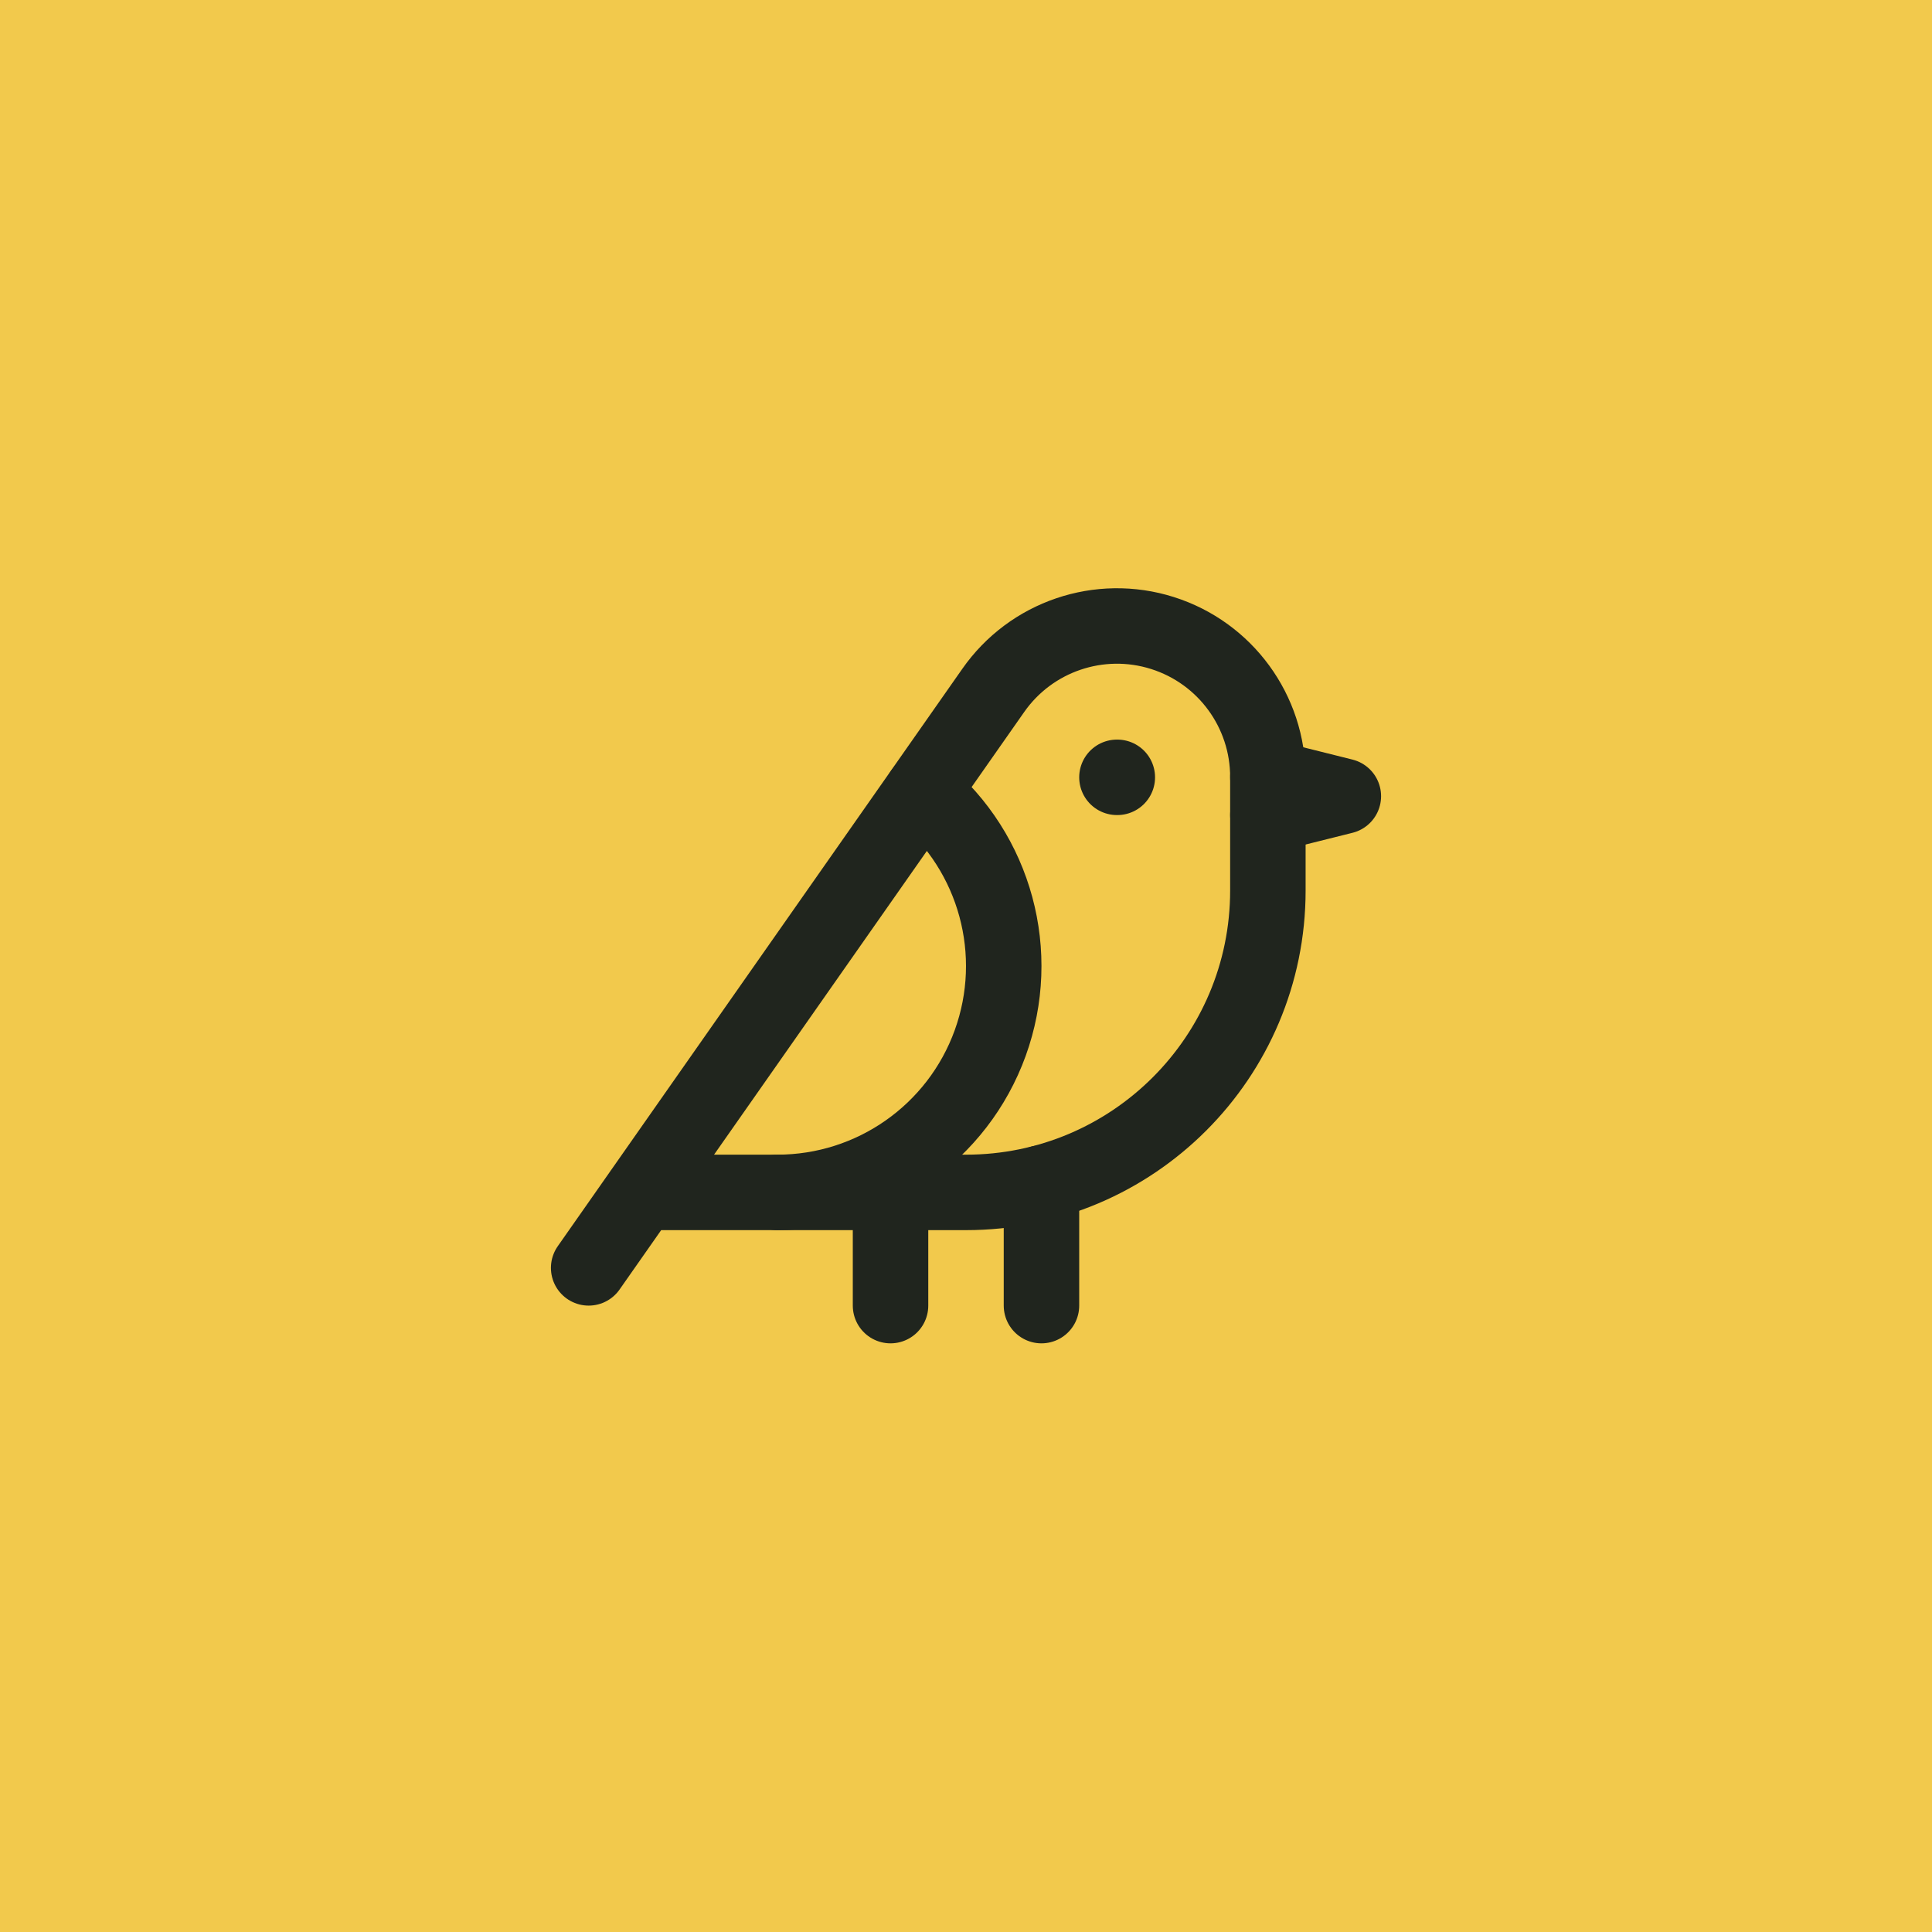
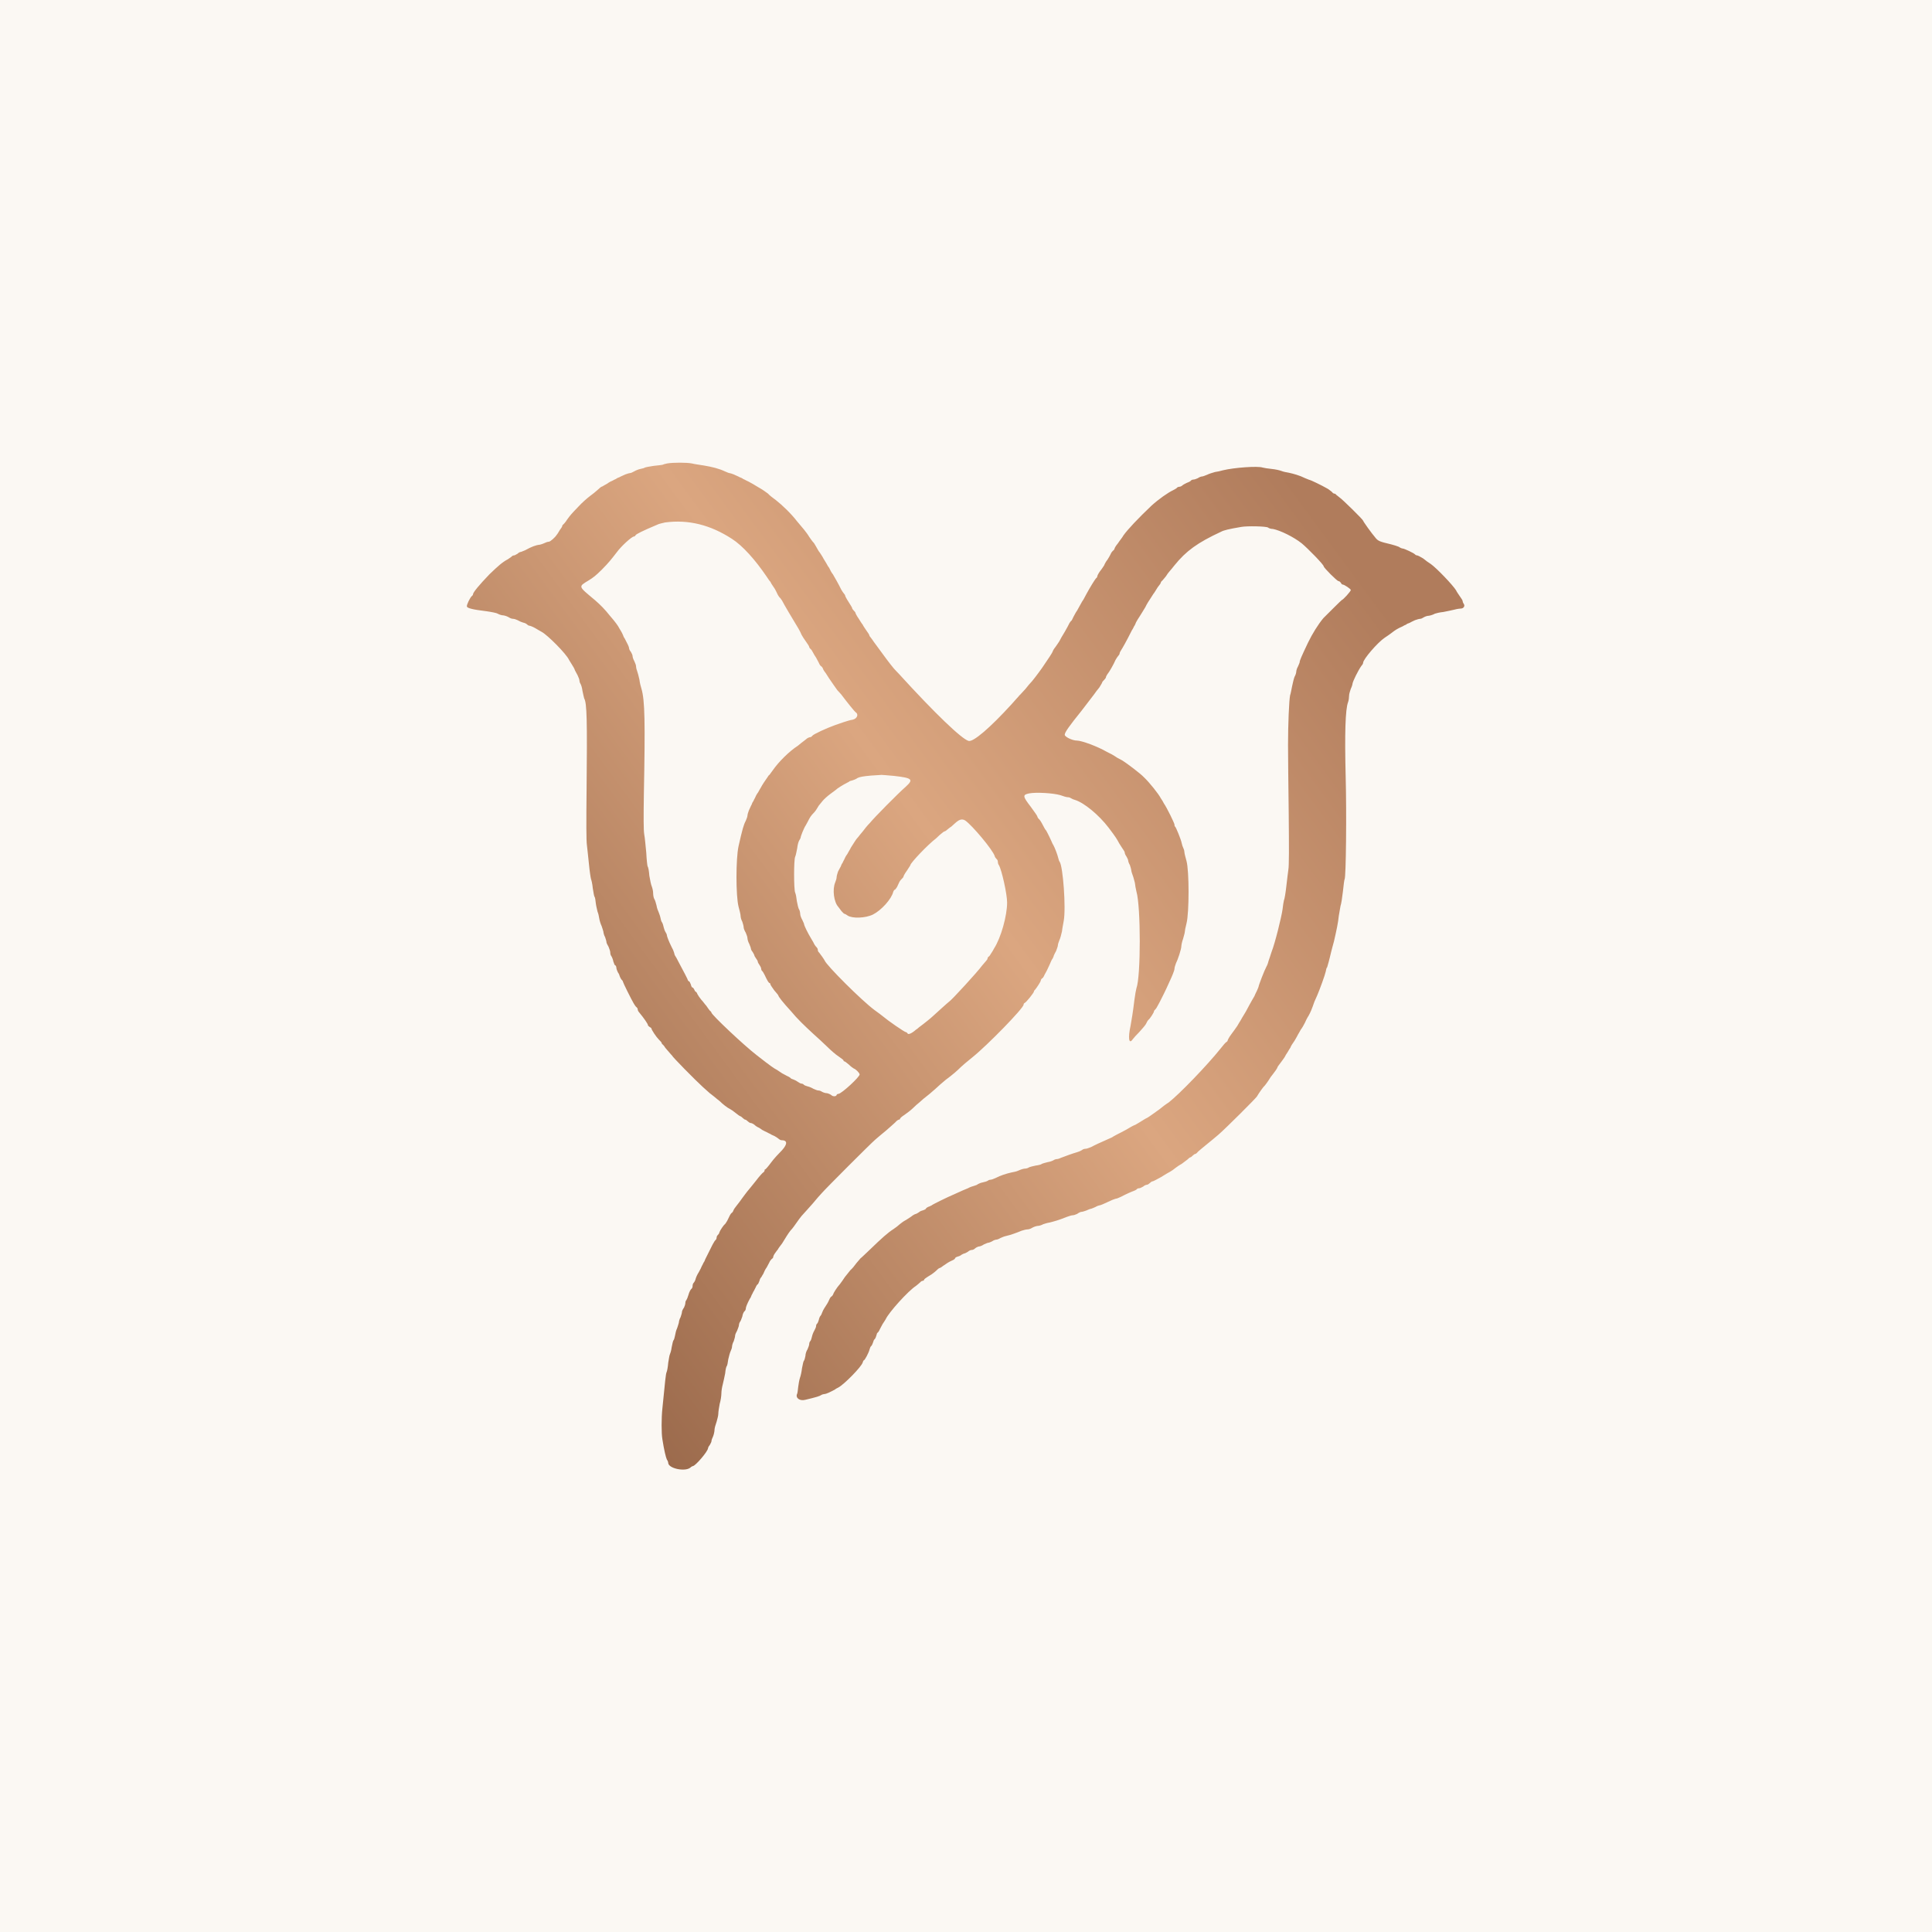
<svg xmlns="http://www.w3.org/2000/svg" viewBox="0 0 512 512">
-   <rect width="512" height="512" fill="#f2c94c" />
-   <g transform="translate(136 136) scale(10)" fill="none" stroke="#20251e" stroke-width="2" stroke-linecap="round" stroke-linejoin="round">
-     <path d="M16 7h.01" />
-     <path d="M3.4 18H12a8 8 0 0 0 8-8V7a4 4 0 0 0-7.28-2.3L2 20" />
-     <path d="m20 7 2 .5-2 .5" />
-     <path d="M10 18v3" />
-     <path d="M14 17.75V21" />
-     <path d="M7 18a6 6 0 0 0 3.84-10.61" />
-   </g>
+   <defs>
+     <linearGradient id="g" x1="0" y1="1" x2="1" y2=".25">
+       <stop offset="0" stop-color="#8a5a3e" />
+       <stop offset=".6" stop-color="#dba680" />
+       <stop offset="1" stop-color="#b07c5c" />
+     </linearGradient>
+   </defs>
+   <rect width="512" height="512" fill="#fbf8f3" />
+   <path transform="translate(121.909 121) scale(0.909)" fill="url(#g)" fill-rule="evenodd" d="M60.4 2c-.6 .1-1.2 .3-1.4 .4c-.1 0-1.2 .2-2.5 .3c-1.3 .2-2.4 .4-2.6 .5c-.1 .1-.7 .3-1.3 .4c-.5 .1-1.3 .4-1.8 .7c-.4 .2-.9 .5-1.2 .5c-.2 0-.9 .2-1.4 .4c-.6 .3-1.4 .6-1.7 .8c-.3 .1-.8 .3-1 .5c-.2 .1-.7 .3-1 .5c-.3 .1-1.1 .5-1.6 .9c-.6 .3-1.2 .7-1.4 .8c-.4 .1-.6 .3-1.6 1.2c-.3 .3-1.2 1-2 1.6c-.8 .6-2.3 1.9-3.3 3c-2.3 2.4-2.3 2.4-3.4 3.9c-.4 .7-1 1.3-1.1 1.4c-.2 .1-.3 .3-.3 .5c0 .1-.3 .6-.7 1.1c-.3 .5-.7 1.2-.9 1.4c-.5 .8-1.8 1.9-2.2 2c-.2 0-.7 .1-1.1 .3c-.4 .2-1.2 .5-1.7 .6c-1.1 .1-2.4 .6-4.2 1.6c-.6 .2-1.1 .5-1.3 .5c-.2 0-.6 .2-.9 .5c-.4 .2-.8 .5-1 .5c-.2 0-.6 .1-.8 .4c-.3 .2-.7 .5-1 .7c-1.7 .9-2.9 2-5.4 4.4c-2.9 3-4.8 5.3-4.8 5.8c0 .2-.2 .5-.4 .6c-.5 .5-1.5 2.5-1.4 3c.1 .5 1.7 .9 5.8 1.4c1.4 .2 2.9 .5 3.2 .7c.3 .2 1.1 .5 1.7 .5c.6 .1 1.3 .4 1.6 .6c.3 .2 .8 .4 1.2 .4c.3 0 .9 .2 1.3 .4c.5 .3 1.2 .6 1.6 .7c.5 .1 .9 .3 1.1 .5c.2 .2 .5 .4 .7 .4c.2 0 1 .3 1.7 .7c.7 .4 1.5 .9 1.9 1.1c1.7 .9 7.2 6.4 8 8.2c.1 .2 .5 .8 .8 1.3c.4 .6 .8 1.3 .9 1.7c.2 .3 .5 1 .8 1.5c.2 .5 .5 1.1 .5 1.4c0 .2 .1 .7 .3 1c.2 .3 .5 1.2 .6 2.1c.2 .9 .4 1.9 .5 2.2c.8 1.3 .9 6.5 .7 26.5c-.1 9.8-.1 15 .1 16.3c.1 1 .4 3.5 .6 5.6c.2 2.1 .5 4 .6 4.3c.1 .2 .4 1.4 .5 2.6c.2 1.3 .4 2.4 .5 2.5c.2 .2 .3 1.1 .4 2c.1 .8 .4 1.9 .5 2.4c.2 .4 .4 1.3 .5 2c.1 .6 .4 1.6 .7 2.2c.2 .5 .4 1.3 .5 1.6c0 .3 .2 1.1 .5 1.6c.2 .6 .4 1.2 .4 1.5c0 .2 .3 .8 .6 1.3c.2 .5 .5 1.3 .5 1.6c0 .4 .1 .9 .3 1.1c.2 .3 .5 1 .6 1.6c.2 .6 .4 1.1 .5 1.1c.2 0 .4 .4 .4 .9c.1 .5 .4 1.1 .5 1.3c.2 .2 .4 .7 .5 1.1c.1 .3 .4 .8 .5 .9c.2 .2 .4 .4 .4 .6c0 .1 .6 1.4 1.3 2.8c1.8 3.6 2.1 4 2.5 4.5c.3 .2 .5 .5 .5 .7c0 .2 .1 .6 .4 .9c1.4 1.7 2.6 3.4 2.6 3.8c0 .1 .2 .3 .5 .5c.2 .1 .5 .3 .5 .4c0 .4 1.4 2.5 2.2 3.3c.4 .4 .8 .8 .8 1c0 .1 .1 .3 .3 .4c.1 .1 .5 .5 .7 .9c.2 .3 .8 .9 1.2 1.4c.4 .5 .8 .9 .8 .9c0 .3 6.8 7.2 9 9.2c2.1 1.9 2.1 1.9 3.3 2.8c.6 .5 1.3 1.1 1.6 1.3c.9 .9 2.3 2 3 2.3c.4 .2 1.1 .7 1.7 1.2c.6 .5 1.2 .9 1.3 .9c.1 0 .4 .2 .7 .5c.2 .2 .6 .5 .7 .5c.2 0 .5 .2 .8 .5c.2 .2 .6 .5 .9 .5c.2 0 .6 .2 .9 .4c.2 .2 .7 .6 1.1 .8c.3 .1 .9 .5 1.3 .8c.4 .2 1.1 .6 1.4 .7c.3 .2 .8 .4 1 .5c.2 .2 .8 .4 1.2 .6c.5 .3 1 .6 1.2 .8c.2 .2 .6 .4 .8 .4c1.8 0 1.8 1.1 .2 2.9c-.9 .9-2.4 2.5-3.2 3.6c-.8 1.1-1.6 2-1.7 2c-.2 0-.2 .1-.2 .3c0 .2-.2 .5-.4 .6c-.2 .1-1.2 1.2-2.1 2.4c-1 1.3-2.2 2.7-2.6 3.2c-.5 .6-1.1 1.5-1.5 2c-.4 .6-1.1 1.5-1.5 2c-.5 .6-.9 1.2-1 1.5c-.1 .3-.3 .6-.5 .7c-.3 .2-.7 1-1.3 2.3c-.3 .4-.5 .9-.7 1c-.3 .2-1.4 1.8-1.6 2.4c0 .3-.3 .6-.5 .8c-.2 .2-.3 .5-.3 .8c0 .2-.2 .6-.4 .7c-.2 .2-.5 .8-.8 1.3c-.9 1.8-1.8 3.6-2.1 4.2c-.1 .3-.3 .8-.5 1c-.1 .2-.3 .7-.5 1c-.1 .3-.5 1.1-.9 1.8c-.4 .6-.8 1.5-.9 1.9c-.1 .5-.4 1-.6 1.2c-.2 .2-.3 .6-.3 1c0 .3-.2 .7-.4 .8c-.2 .2-.6 .9-.8 1.7c-.2 .7-.5 1.4-.6 1.5c-.1 .1-.3 .4-.3 .8c0 .4-.2 1-.4 1.4c-.3 .4-.6 1-.6 1.3c0 .3-.2 .9-.4 1.5c-.3 .5-.5 1.3-.5 1.6c-.1 .3-.3 1.1-.5 1.6c-.3 .6-.5 1.5-.6 2.1c-.1 .6-.3 1.3-.5 1.5c-.1 .1-.3 1-.5 2c-.1 .9-.4 1.8-.5 2c-.1 .1-.3 1.2-.5 2.5c-.1 1.2-.3 2.4-.5 2.8c-.2 .5-.4 2.3-1.2 10.5c-.3 2.8-.3 7.3 0 9c.5 3.2 1 5.2 1.3 5.9c.3 .4 .4 .8 .4 1c.1 1.6 4.8 2.6 6.4 1.4c.3-.3 .7-.5 .8-.5c.7 0 4.4-4.3 4.4-5.2c0-.1 .2-.6 .5-.9c.2-.4 .5-.9 .5-1.1c0-.3 .2-.9 .5-1.5c.2-.5 .4-1.4 .4-1.9c0-.4 .3-1.5 .6-2.3c.2-.7 .5-1.8 .5-2.3c0-.6 .2-1.8 .4-2.9c.3-1 .5-2.4 .5-3.1c0-.7 .2-1.9 .4-2.6c.2-.8 .5-2.2 .7-3.2c.1-1.1 .3-2 .5-2.2c.1-.1 .3-1 .4-1.9c.2-.9 .5-2 .7-2.4c.2-.4 .4-1 .4-1.3c0-.3 .2-1.1 .5-1.6c.2-.6 .4-1.3 .4-1.6c0-.3 .3-1 .6-1.5c.2-.6 .5-1.2 .5-1.5c0-.2 .1-.7 .3-1c.2-.2 .5-1 .7-1.6c.1-.7 .4-1.3 .6-1.5c.2-.1 .4-.5 .4-.7c0-.5 .4-1.5 1.2-3c.2-.2 .4-.7 .5-1c.2-.3 .4-.8 .5-1c.2-.2 .4-.8 .7-1.3c.2-.5 .5-.9 .6-.9c.1 0 .3-.5 .5-1c.1-.5 .4-1 .5-1c.1-.1 .3-.6 .6-1c.2-.5 .6-1.4 1-1.9c.3-.6 .7-1.3 .8-1.5c.1-.3 .4-.7 .6-.9c.3-.2 .5-.4 .5-.6c0-.2 .2-.7 .5-1.1c.3-.4 .7-1 .9-1.2c.1-.3 .7-1 1.2-1.7c.4-.7 1.1-1.7 1.3-2.1c.3-.5 .8-1.2 1.1-1.6c.3-.3 .8-.9 1-1.2c1.2-1.7 2.1-3 2.9-3.8c.4-.4 1.6-1.8 2.6-2.9c1-1.2 2.2-2.6 2.6-3c1.3-1.5 14.4-14.6 15.7-15.7c.7-.6 2.1-1.8 3.1-2.6c1-.9 2.2-1.9 2.7-2.4c.4-.5 .9-.8 1.1-.8c.1 0 .3-.1 .3-.3c0-.1 .5-.6 1.3-1.1c.7-.5 1.8-1.3 2.4-1.9c.6-.6 1.5-1.4 1.9-1.7c.4-.4 1.7-1.5 3-2.5c1.2-1 2.3-2 2.5-2.2c.1-.1 1.1-1 2.2-1.9c1.9-1.4 3.3-2.6 4.5-3.8c.3-.3 1.7-1.5 3.2-2.7c4.5-3.6 15-14.4 15-15.4c0-.2 .1-.4 .3-.5c.5-.2 2.7-3 2.7-3.3c0-.1 .1-.4 .3-.5c.5-.6 1.7-2.4 1.7-2.7c0-.1 .1-.4 .3-.6c.3-.1 .6-.6 .8-1.1c.2-.4 .5-.9 .6-1.1c.1-.2 .5-1 .9-1.9c.3-.8 .7-1.6 .9-1.8c.1-.3 .3-.6 .3-.8c.1-.2 .4-.9 .7-1.4c.2-.6 .5-1.3 .5-1.6c0-.3 .2-.9 .4-1.4c.3-.6 .6-1.8 .8-2.7c.1-1 .4-2.3 .5-3c.7-3.7-.2-16-1.2-17.3c-.1-.1-.3-.6-.4-1.1c-.2-.9-1-3-1.4-3.7c-.2-.3-.4-.7-.5-1c-.8-1.8-1.6-3.3-1.7-3.4c-.2-.1-.5-.8-.9-1.5c-.4-.8-.9-1.6-1.2-1.8c-.2-.2-.4-.6-.4-.7c0-.2-.9-1.4-1.9-2.8c-2.4-3.1-2.4-3.5-.5-3.9c2.1-.4 7-.1 9.1 .5c.8 .3 1.8 .6 2.1 .6c.3 0 .8 .1 1 .3c.3 .2 .8 .4 1.2 .5c2.6 .8 6.9 4.3 9.8 8.1c2.2 2.9 2.4 3.3 3.1 4.6c.4 .6 .8 1.3 1.1 1.7c.2 .3 .5 .7 .5 1c0 .2 .2 .7 .5 1.1c.2 .4 .5 .9 .5 1.2c0 .2 .2 .8 .5 1.3c.2 .6 .4 1.3 .4 1.5c0 .3 .3 1.2 .6 2c.2 .8 .5 1.7 .5 2c0 .3 .2 1.3 .4 2.2c1.3 4.4 1.3 24.8 0 28.2c-.1 .3-.4 1.9-.6 3.5c-.4 3.4-.8 5.7-1.1 7.4c-.8 3.6-.5 5.6 .6 4c.2-.3 1.1-1.3 2-2.2c.8-.9 1.8-2 2-2.5c.2-.5 .5-.9 .6-1c.3-.1 1.6-2.1 1.6-2.4c0-.1 .1-.4 .4-.6c.2-.2 .5-.7 .7-1.1c.2-.4 .5-.9 .6-1.1c.6-1.2 1.7-3.3 2.7-5.6c.9-1.9 1.6-3.6 1.6-4.1c0-.3 .2-1 .4-1.5c.6-1.2 1.6-4.2 1.6-5.1c0-.3 .2-1.3 .5-2.1c.2-.8 .5-1.7 .5-2c0-.3 .2-1.4 .5-2.5c.8-3.1 .8-15.3 0-18.2c-.3-1.1-.6-2.2-.6-2.5c0-.3-.1-.8-.3-1.2c-.2-.4-.4-1-.5-1.5c-.2-1.1-1.7-4.7-1.9-4.8c-.2-.1-.2-.4-.2-.6c0-.4-2.2-4.9-3.1-6.2c-.2-.4-.6-1.1-.9-1.5c-.6-1.2-3.3-4.6-4.9-6.1c-.9-1-5-4.1-6.3-4.9c-.4-.2-1.1-.6-1.5-.8c-.4-.3-1.1-.7-1.6-1c-.5-.2-1.1-.6-1.4-.7c-2.7-1.6-7.4-3.3-8.7-3.3c-1.4 0-3.6-1.1-3.6-1.7c0-.7 1.2-2.4 4.9-7c1.6-2.1 3.2-4.2 3.6-4.7c.4-.6 1.1-1.5 1.6-2.1c.4-.7 .8-1.3 .8-1.4c0-.2 .3-.5 .6-.8c.2-.2 .5-.6 .5-.7c0-.2 .2-.6 .4-.9c.6-.7 1.9-3 2.4-4.2c.3-.5 .6-1 .8-1.2c.2-.2 .4-.5 .4-.7c0-.2 .2-.6 .4-.9c.4-.6 1.5-2.5 3.2-5.9c.3-.4 .5-.9 .6-1.1c.2-.2 .4-.7 .6-1.2c.2-.4 .7-1.2 1.1-1.8c.4-.6 1.1-1.8 1.6-2.6c.4-.9 1.2-2.1 1.6-2.7c.4-.6 .8-1.3 1-1.5c.1-.2 .6-.9 1-1.6c.5-.6 .9-1.2 .9-1.3c0-.1 .1-.4 .4-.6c.2-.2 .7-.8 1.1-1.3c.3-.5 .8-1.2 1.1-1.5c.3-.3 .9-1.1 1.4-1.7c3.4-4.2 6.7-6.6 13.6-9.8c.7-.4 2.3-.8 5.9-1.4c1.6-.3 7.3-.2 7.8 .2c.2 .2 .8 .4 1.4 .4c2.1 .4 6 2.3 8.4 4.2c1.8 1.5 6.4 6.2 6.4 6.7c0 .4 3.9 4.3 4.3 4.3c.2 0 .5 .2 .7 .5c.1 .2 .3 .5 .5 .5c.5 0 2.4 1.3 2.4 1.6c0 .4-2.3 2.9-2.6 2.9c-.1 0-4 3.9-5.4 5.3c-1.5 1.8-3.2 4.5-4.5 7.2c-2 4.2-2.4 5.2-2.4 5.6c0 .2-.3 .8-.5 1.3c-.3 .5-.5 1.2-.5 1.5c0 .3-.2 1-.5 1.5c-.2 .5-.5 1.7-.7 2.7c-.2 .9-.4 2.2-.6 2.7c-.3 1.5-.6 8.5-.6 14.5c0 2.9 .1 11.9 .2 20c.1 10.2 .1 15.2-.1 16.3c-.1 .8-.4 3-.6 4.9c-.2 1.8-.5 3.7-.7 4.1c-.1 .4-.3 1.6-.4 2.6c-.3 2.2-2.2 9.9-3.2 12.4c-.3 .9-.7 2.2-.9 2.7c-.1 .5-.4 1.3-.6 1.6c-.6 1.1-2.3 5.5-2.3 5.9c0 .1-.3 .7-.5 1.2c-.3 .6-.6 1.2-.7 1.5c-.1 .2-.4 .7-.7 1.2c-.3 .5-1.1 2-1.8 3.3c-.8 1.3-1.5 2.5-1.6 2.7c-.1 .2-.6 .9-.9 1.5c-.4 .6-1.2 1.7-1.8 2.5c-.6 .8-1 1.6-1 1.7c0 .2-.2 .4-.4 .5c-.2 .1-.9 .9-1.6 1.8c-3.9 4.9-12.1 13.4-15.2 15.8c-.8 .5-2 1.4-2.7 2c-1.8 1.3-3.2 2.3-3.6 2.5c-.3 .1-.9 .5-1.4 .8c-.6 .4-1.5 .9-2 1.2c-.6 .2-1.8 .9-2.8 1.5c-.9 .5-2.1 1.1-2.5 1.3c-.4 .2-.9 .5-1.1 .6c-.2 .2-.9 .5-1.6 .8c-2.3 1-4 1.8-4.9 2.3c-.6 .2-1.2 .5-1.6 .5c-.3 0-.8 .1-1.1 .4c-.3 .2-1 .5-1.4 .6c-1.1 .3-3.6 1.2-4.6 1.6c-.4 .2-1 .4-1.2 .4c-.3 0-.7 .1-1 .3c-.3 .2-1.1 .5-1.8 .6c-.8 .2-1.5 .4-1.7 .5c-.1 .2-1 .4-1.8 .5c-.9 .2-1.7 .4-1.9 .5c-.2 .2-.8 .4-1.4 .4c-.6 .1-1.4 .4-1.8 .6c-.4 .2-1.3 .4-1.9 .5c-1.4 .3-3.3 .9-4.6 1.6c-.5 .2-1.1 .5-1.4 .5c-.2 0-.7 .1-.9 .3c-.3 .2-1 .4-1.5 .5c-.6 .1-1.2 .4-1.4 .5c-.2 .2-.7 .4-1.1 .5c-.4 .1-1.3 .4-1.8 .7c-1 .4-1.7 .7-4.1 1.8c-1.7 .7-6.4 3-6.5 3.2c-.1 0-.5 .3-.9 .4c-.5 .2-.8 .5-.8 .6c0 .1-.4 .3-.7 .4c-.4 .1-1 .3-1.3 .6c-.3 .2-.8 .5-.9 .5c-.2 0-.8 .3-1.4 .8c-.6 .4-1.5 1-1.9 1.2c-.4 .2-1 .7-1.4 1c-.3 .3-1.2 1-1.8 1.4c-1.6 1-3.5 2.7-6.8 5.9c-1.5 1.4-2.7 2.6-2.8 2.6c-.1 .1-.6 .7-1.2 1.4c-.5 .7-1.3 1.7-1.8 2.1c-.4 .5-1.1 1.4-1.6 2c-.4 .6-1 1.5-1.4 2c-1 1.1-2 2.8-2 3c0 .1-.2 .4-.4 .6c-.3 .1-.6 .6-.8 1.1c-.3 .7-.6 1.2-1.4 2.4c-.2 .3-.5 .9-.6 1.2c-.1 .3-.3 .8-.5 1c-.2 .2-.4 .7-.5 1.2c-.1 .4-.3 .9-.5 1.1c-.2 .1-.3 .5-.3 .8c0 .2-.3 .8-.5 1.2c-.3 .5-.6 1.3-.7 1.8c-.1 .5-.3 1.1-.5 1.3c-.2 .2-.3 .6-.3 .9c0 .3-.3 1-.5 1.5c-.3 .4-.6 1.3-.6 1.9c-.1 .6-.3 1.3-.5 1.5c-.1 .1-.3 1.1-.5 2.1c-.1 1-.4 2.3-.6 2.8c-.2 .6-.4 1.8-.5 2.6c-.1 .9-.2 1.8-.3 2c-.6 1.2 .7 2.2 2.3 1.8c3.4-.8 4.3-1.1 4.7-1.4c.3-.2 .8-.3 1-.3c.4 0 1.5-.5 3-1.3c.2-.2 .6-.4 1-.6c1.7-.9 6.8-6.1 7.1-7.3c.1-.3 .2-.6 .3-.6c.3 0 1.5-2.3 1.7-3.2c.1-.4 .3-.9 .5-1c.2-.2 .4-.7 .5-1c.1-.4 .3-.9 .5-1c.2-.2 .4-.7 .5-1.1c.1-.4 .2-.8 .4-.8c.1-.1 .4-.5 .6-1c.2-.4 .6-1.1 .8-1.5c.3-.4 .7-1.1 .9-1.4c.9-2 6.6-8.3 8.8-9.7c.5-.4 1.1-.9 1.3-1.1c.2-.3 .6-.4 .7-.4c.2 0 .4-.2 .4-.3c0-.2 .4-.5 2.2-1.6c.4-.3 1-.7 1.8-1.5c.2-.2 .6-.4 .7-.4c.1 0 .5-.3 .9-.6c1-.7 1.6-1.1 2.5-1.5c.5-.2 .9-.5 .9-.6c0-.2 .3-.4 .6-.5c.4-.1 1-.3 1.3-.6c.3-.2 .8-.4 .9-.4c.2 0 .6-.3 1-.5c.3-.3 .8-.5 1.1-.5c.3 0 .7-.2 .9-.4c.2-.2 .7-.5 1.1-.6c.4 0 1.1-.3 1.5-.6c.5-.2 1.1-.5 1.3-.5c.2 0 .7-.2 1.1-.4c.4-.3 1-.5 1.2-.5c.3 0 .8-.2 1.3-.5c.4-.2 1.2-.5 1.7-.6c1-.2 3-.9 4.4-1.5c.6-.2 1.4-.4 1.8-.4c.3 0 .9-.2 1.2-.4c.3-.2 1-.5 1.6-.6c.6 0 1.4-.3 1.7-.5c.3-.1 1.2-.4 1.9-.5c1.2-.3 2.7-.7 4.9-1.6c.6-.2 1.4-.5 1.7-.5c.4 0 1-.2 1.4-.4c.4-.3 1-.6 1.2-.6c.3 0 1-.2 1.5-.4c.6-.3 1.2-.5 1.3-.5c.2 0 .8-.3 1.3-.5c.5-.3 1.1-.5 1.2-.5c.3 0 1-.3 3.8-1.6c.5-.2 1.1-.4 1.3-.4c.1 0 .7-.3 1.2-.5c1.5-.8 3.1-1.5 3.7-1.7c.3-.1 .7-.3 .9-.5c.1-.2 .5-.3 .8-.3c.2 0 .7-.3 1.1-.5c.3-.3 .8-.5 1-.5c.3 0 .7-.3 .9-.5c.3-.3 .6-.5 .8-.5c.2 0 1.3-.6 2.4-1.2c1.1-.7 2.3-1.4 2.7-1.6c.4-.2 1.1-.7 1.7-1.2c.5-.4 1.3-.9 1.7-1.1c.4-.3 1.1-.8 1.6-1.2c.4-.4 .8-.7 .9-.7c.2 0 .5-.3 .7-.5c.3-.3 .6-.5 .8-.5c.1 0 .5-.3 .7-.6c.3-.3 1.4-1.2 2.5-2.1c1.1-.9 2.7-2.2 3.5-2.9c2.3-2 10.7-10.4 11.2-11.1c.7-1.2 2-3 2.3-3.2c.2-.2 .6-.8 1.1-1.5c.4-.7 .9-1.4 1.1-1.6c.5-.6 1.5-2 1.5-2.2c0-.1 .3-.6 .8-1.2c.5-.6 1-1.4 1.3-1.8c.2-.4 .6-1.1 .9-1.5c.2-.4 .6-1 .8-1.3c.1-.4 .7-1.3 1.2-2c.5-.8 .9-1.6 1-1.8c.1-.2 .5-.8 .8-1.4c.4-.5 .9-1.4 1.2-2c.2-.5 .7-1.5 1.1-2.1c.6-1.1 .9-1.8 1.7-4.1c.2-.5 .6-1.4 .8-1.8c.7-1.6 2.3-6 2.5-7c.1-.5 .2-1.1 .4-1.2c.1-.3 .6-2 1.2-4.6c.2-.7 .5-2 .8-3c.8-3.5 1.2-5.4 1.4-7.4c.2-1.1 .4-2.4 .5-2.9c.2-.5 .5-2.4 .7-4.2c.2-1.9 .4-3.5 .5-3.6c.4-.6 .6-19.1 .3-30.1c-.3-12.2-.1-19.4 .7-21.5c.2-.5 .3-1.4 .3-1.9c0-.5 .3-1.4 .5-2c.3-.6 .5-1.3 .5-1.5c.1-.7 1.6-3.8 2.6-5.2c.3-.3 .5-.7 .5-.9c0-1 4.2-5.9 6.3-7.3c.6-.4 1.5-1 2-1.4c1-.8 1.8-1.3 3.2-1.9c.3-.2 .7-.4 1-.5c.2-.2 .6-.4 1-.5c.3-.2 1-.5 1.6-.8c.6-.2 1.2-.4 1.5-.4c.3 0 .7-.2 1-.4c.3-.2 1-.5 1.6-.5c.6-.1 1.4-.4 1.7-.6c.3-.1 1.4-.4 2.5-.5c1-.2 2.5-.5 3.3-.7c.7-.2 1.6-.3 1.8-.3c.8 0 1.3-.8 .8-1.4c-.2-.3-.3-.6-.3-.8c0-.2-.4-.8-.9-1.5c-.4-.6-.9-1.3-1-1.6c-1-1.6-5.7-6.5-7.4-7.7c-.5-.3-1.5-1-2.2-1.6c-.8-.5-1.6-.9-1.8-.9c-.3 0-.5-.2-.6-.3c-.2-.3-3.1-1.7-3.6-1.7c-.2 0-.7-.2-1.1-.5c-.5-.2-1.4-.5-2.2-.7c-3.4-.8-3.8-1-4.5-1.8c-1.3-1.5-3.7-4.9-3.7-5.1c0-.3-6.1-6.3-6.9-6.8c-.4-.3-.9-.7-1-.8c-.1-.2-.3-.3-.5-.3c-.2 0-.5-.2-.7-.5c-.2-.2-.8-.6-1.2-.9c-1.9-1.1-5.1-2.6-5.3-2.6c-.2 0-.7-.3-1.3-.5c-1.6-.8-3.4-1.3-4.8-1.6c-.7-.1-1.6-.3-2.1-.5c-.5-.2-1.8-.5-2.9-.6c-1.1-.1-2.2-.3-2.6-.4c-1.4-.5-8.3 0-11.6 .8c-.6 .2-1.6 .4-2.3 .5c-.7 .2-1.7 .5-2.3 .8c-.5 .2-1.2 .5-1.5 .5c-.2 0-.8 .2-1.2 .5c-.4 .2-1 .4-1.3 .4c-.3 0-.7 .2-.8 .4c-.2 .2-.7 .4-1.2 .6c-.4 .2-1 .5-1.2 .7c-.2 .2-.6 .4-.9 .4c-.2 0-.5 .1-.6 .2c-.1 .2-.6 .5-1.2 .8c-1.5 .7-4.2 2.6-6.3 4.5c-3.9 3.7-7 7-8.2 8.7c-.3 .6-1.1 1.5-1.6 2.3c-.6 .7-1 1.4-1 1.6c0 .1-.2 .4-.5 .6c-.2 .2-.5 .6-.6 .9c-.1 .2-.5 1-.9 1.6c-.5 .6-.9 1.4-1 1.7c-.2 .3-.7 1.1-1.2 1.7c-.5 .7-.8 1.3-.8 1.5c0 .2-.2 .5-.4 .6c-.4 .5-1.6 2.4-2.8 4.6c-.2 .4-.6 1.1-.8 1.5c-.3 .4-.7 1.1-.9 1.5c-.2 .4-.7 1.2-1 1.8c-.4 .5-.8 1.4-1.1 1.9c-.2 .4-.4 .9-.5 1c-.1 0-.4 .4-.6 .7c-.2 .4-.8 1.6-1.4 2.6c-.7 1.1-1.3 2.2-1.5 2.6c-.2 .4-.8 1.2-1.2 1.8c-.5 .6-.8 1.2-.8 1.3c0 .2-1.3 2.2-3.1 4.8c-.9 1.3-3.1 4.2-3.4 4.4c-.1 .1-.8 .9-1.5 1.8c-.8 .8-1.5 1.7-1.7 1.8c-.1 .2-1.2 1.3-2.3 2.6c-6.3 6.9-11.1 11-12.5 10.7c-2-.5-9.9-8.1-20.2-19.4c-.7-.7-1.4-1.5-1.6-1.7c-1.1-1.3-2.6-3.3-5.8-7.7c-.3-.5-.8-1.1-1-1.4c-.3-.3-.4-.6-.4-.7c0-.1-.4-.7-.9-1.4c-.4-.6-.9-1.3-1-1.6c-.2-.2-.7-1-1.2-1.8c-.5-.7-.9-1.5-.9-1.6c0-.2-.3-.5-.5-.7c-.3-.3-.5-.6-.5-.8c0-.1-.5-.9-1-1.7c-.6-.9-1-1.7-1-1.8c0-.2-.2-.5-.4-.7c-.2-.2-.5-.7-.8-1.2c-.5-1.1-2.2-4.1-2.4-4.4c-.1-.1-.4-.5-.6-.9c-.2-.4-.5-1.1-.8-1.4c-.2-.4-.8-1.4-1.3-2.2c-.4-.8-1-1.6-1.1-1.8c-.2-.2-.7-1-1-1.6c-.4-.7-.8-1.4-1-1.5c-.2-.2-.6-.8-1.1-1.5c-.4-.7-1.1-1.6-1.5-2.1c-.4-.5-1.4-1.7-2.1-2.5c-1.6-2.1-4.3-4.7-6.1-6.1c-.8-.6-1.9-1.4-2.3-1.9c-.5-.4-1.8-1.3-2.9-1.9c-1.1-.7-2.2-1.3-2.4-1.4c-.2-.1-.7-.4-1-.5c-.3-.2-.8-.4-1-.5c-.2-.2-.7-.4-1-.5c-.3-.2-1.1-.5-1.7-.8c-.5-.2-1.1-.4-1.3-.4c-.2 0-.8-.3-1.3-.5c-1.7-.8-3.7-1.3-6.1-1.7c-1.2-.2-2.8-.4-3.5-.6c-1.5-.3-5.5-.3-7.2 0m-.6 17.2c-.8 .2-1.9 .4-2.4 .7c-4.3 1.8-6 2.7-6.2 3c-.1 .2-.3 .4-.5 .4c-.6 0-3.7 2.8-5 4.6c-1.4 1.8-2.3 3-4.3 5c-1.8 1.8-2.6 2.4-3.9 3.2c-3.1 1.9-3.1 1.6 1.9 5.8c1.5 1.3 2.8 2.6 4.3 4.5c1.5 1.7 2.5 3.1 2.7 3.6c.2 .3 .5 .8 .6 1c.1 .2 .4 .7 .5 1c.1 .3 .3 .8 .5 1c.8 1.5 1.3 2.5 1.3 2.9c0 .2 .2 .7 .5 1c.2 .4 .5 .9 .5 1.2c0 .3 .2 1 .5 1.5c.2 .5 .5 1.1 .5 1.4c0 .3 .1 .9 .3 1.4c.2 .5 .5 1.7 .7 2.6c.1 .9 .4 2.1 .6 2.7c1 3.4 1.1 9.6 .7 30.7c-.1 6.8-.1 10.5 .1 11.7c.2 1 .4 3.4 .6 5.4c.1 2 .3 3.8 .4 4c.2 .2 .4 1.4 .5 2.7c.2 1.2 .5 2.7 .7 3.1c.2 .5 .4 1.4 .4 1.9c0 .5 .1 1.3 .3 1.7c.3 .4 .5 1.3 .7 2c.1 .7 .4 1.5 .6 1.9c.1 .3 .4 1 .5 1.5c.1 .6 .3 1.3 .5 1.5c.2 .3 .4 1 .5 1.5c.1 .4 .3 1 .5 1.3c.2 .3 .4 .7 .4 .9c0 .3 .5 1.7 1.4 3.5c.3 .5 .6 1.2 .7 1.6c.1 .4 .2 .8 .3 .9c.1 .1 .6 1 1.1 2c1 1.9 1.1 2.1 1.8 3.4c.2 .4 .5 1 .7 1.4c.1 .4 .3 .7 .5 .7c.1 0 .3 .4 .5 .9c.1 .5 .3 .9 .5 .9c.1 0 .3 .2 .5 .6c.1 .3 .3 .6 .4 .6c.1 0 .4 .3 .5 .7c.2 .4 .7 1.1 1.1 1.6c.5 .5 1.1 1.4 1.5 1.8c.3 .5 .8 1.1 1 1.4c.3 .2 .5 .5 .5 .6c0 .6 9.4 9.5 13.3 12.5c4.1 3.2 5 3.8 5.8 4.2c.4 .3 1.1 .7 1.5 1c.4 .2 1.1 .6 1.5 .8c.5 .2 .9 .5 1 .6c0 .1 .4 .3 .8 .4c.3 .1 .9 .4 1.3 .7c.3 .2 .8 .5 1 .5c.2 0 .6 .1 .7 .3c.2 .2 .7 .4 1.1 .5c.5 .1 1.2 .4 1.7 .7c.5 .2 1.1 .5 1.4 .5c.3 0 .7 .1 1 .3c.3 .2 1 .5 1.6 .5c.5 .1 1.1 .4 1.3 .6c.4 .4 1.4 .4 1.5-.1c.1-.2 .3-.3 .5-.3c.9 0 6.4-5.1 6.2-5.7c-.1-.5-1.1-1.5-1.7-1.7c-.2-.1-.9-.6-1.5-1.2c-.6-.5-1.1-.9-1.3-.9c-.1 0-.2-.1-.2-.3c0-.1-.7-.6-1.4-1.1c-.8-.5-2.3-1.8-3.4-2.9c-1-1-2.9-2.7-4-3.7c-2.6-2.4-4.7-4.4-6.5-6.6c-2.4-2.6-3.7-4.3-3.7-4.6c0-.1-.6-.8-1.2-1.5c-.6-.8-1.1-1.6-1.1-1.7c0-.2-.1-.4-.2-.4c-.3 0-.7-.7-1.5-2.4c-.3-.6-.6-1.1-.8-1.2c-.1-.1-.2-.4-.2-.6c0-.3-.3-.8-.5-1.1c-.3-.4-.5-.8-.5-1c0-.2-.3-.6-.5-.9c-.3-.4-.5-.8-.5-.9c0-.2-.3-.6-.5-1c-.3-.3-.5-.8-.5-1c0-.2-.3-.9-.5-1.4c-.3-.5-.5-1.3-.5-1.6c0-.4-.3-1.1-.5-1.6c-.3-.5-.6-1.2-.6-1.5c0-.4-.2-1.1-.4-1.7c-.3-.5-.5-1.3-.5-1.7c0-.4-.3-1.6-.6-2.7c-.8-3.2-.8-13.9 0-17.6c1.1-4.9 1.5-6.3 2.1-7.4c.2-.5 .5-1.2 .5-1.5c0-.3 .2-1 .4-1.5c.3-.6 .6-1.4 .8-1.7c.1-.3 .3-.8 .5-1c.1-.2 .3-.7 .5-1c.1-.3 .5-1.1 .9-1.6c.3-.6 .7-1.2 .8-1.4c.1-.2 .5-.9 .9-1.5c.4-.6 .9-1.3 1.1-1.6c.1-.2 .3-.5 .5-.6c.1-.1 .6-.8 1.1-1.5c1.6-2.3 4.7-5.4 7.2-7c.3-.3 .8-.6 1.1-.9c.3-.2 .9-.7 1.3-1c.4-.4 1-.6 1.2-.6c.2 0 .5-.2 .6-.4c.4-.5 4.1-2.2 6.6-3.1c.7-.2 1.9-.7 2.6-.9c.7-.2 1.8-.6 2.6-.7c1.3-.3 1.8-1.6 .8-2.2c-.2-.1-2.4-2.8-4.2-5.2c-.3-.3-.7-.8-1.1-1.2c-.3-.4-.8-1.1-1.2-1.7c-1.1-1.6-1.4-2-2.2-3.3c-.5-.6-.8-1.2-.8-1.3c0-.1-.2-.4-.4-.6c-.3-.1-.6-.6-.8-1.1c-.2-.4-.6-1.1-.8-1.5c-.3-.4-.7-1.1-.9-1.5c-.2-.4-.5-.9-.8-1.1c-.2-.2-.3-.4-.3-.5c0-.2-.4-.8-.9-1.5c-.5-.7-1.1-1.6-1.3-2c-.2-.5-.6-1.3-.9-1.8c-2-3.3-4.2-7-4.8-8.2c-.3-.4-.5-.8-.7-.9c-.1-.1-.4-.5-.6-.9c-.2-.5-.6-1.2-.8-1.6c-.3-.4-.7-1.1-1-1.5c-.2-.4-.4-.8-.5-.8c-.1-.1-.5-.7-.9-1.3c-3.4-5-7-9-10.1-11c-6.3-4.1-12.7-5.7-19.5-4.8m60 73.8c-2.3 .2-3.3 .4-3.9 .7c-.4 .3-1.1 .6-1.5 .7c-.4 .1-.9 .2-1 .4c-.2 .1-.9 .5-1.5 .8c-.7 .4-1.5 .9-1.9 1.2c-.3 .3-1.3 1-2.1 1.6c-.8 .6-1.8 1.5-2.2 2c-.4 .5-.8 1-.9 1.1c-.1 .1-.4 .5-.6 .9c-.2 .4-.7 1.1-1.1 1.5c-.8 .8-1.1 1.3-1.7 2.5c-.2 .4-.5 .9-.6 1.1c-.5 .7-1.5 3.2-1.5 3.6c0 .1-.2 .5-.4 .8c-.2 .3-.5 1.3-.6 2.3c-.2 1-.4 2.1-.6 2.5c-.4 .9-.4 9.4 0 10.4c.2 .4 .4 1.5 .5 2.5c.2 1 .4 2.1 .7 2.5c.2 .4 .3 1.1 .3 1.4c0 .3 .3 1.1 .6 1.6c.2 .5 .5 1 .5 1.2c0 .4 1.2 2.8 2 4.1c.2 .4 .7 1.1 .9 1.6c.3 .6 .7 1 .8 1.1c.1 .1 .3 .4 .3 .6c0 .3 .1 .7 .4 .9c.4 .5 1.4 1.9 1.6 2.3c.5 1.4 10.8 11.7 14.6 14.5c1.1 .8 2.2 1.6 2.4 1.8c1.4 1.2 6.3 4.6 6.7 4.6c.1 0 .3 .1 .5 .4c.2 .4 1.3-.1 2.4-1.1c.2-.1 .6-.4 .9-.7c1.5-1.1 3.6-2.8 4.1-3.3c1.1-1 4.4-4 4.7-4.2c.6-.3 8.4-8.8 9.6-10.5c.5-.6 1-1.2 1.2-1.4c.2-.2 .4-.5 .4-.7c0-.1 .1-.4 .3-.5c.2-.1 .5-.5 .7-.9c.3-.4 .7-1.1 .9-1.5c2-3.1 3.8-9.5 3.8-13.4c0-2.5-1.6-9.6-2.4-10.9c-.2-.2-.3-.7-.3-1c0-.3-.2-.7-.4-.8c-.2-.2-.5-.6-.5-.8c-.6-1.9-6.6-9-8.6-10.4c-1-.6-1.8-.3-3.1 .9c-.2 .2-.7 .6-1 .9c-.4 .2-.9 .7-1.2 .9c-.3 .3-.7 .5-.8 .5c-.1 0-.4 .2-.6 .4c-.3 .2-1.1 .9-1.8 1.6c-2.4 1.8-7.5 7.2-7.5 7.8c0 .1-.5 .8-1 1.6c-.6 .8-1 1.6-1 1.7c0 .2-.2 .4-.4 .6c-.2 .2-.6 .6-.8 1c-.2 .4-.5 1.1-.7 1.5c-.3 .4-.5 .8-.7 .8c-.1 0-.3 .3-.4 .6c-.5 2.1-3.5 5.4-5.9 6.6c-2.2 1.1-6.1 1.2-7.4 .3c-.4-.3-.8-.5-.9-.5c-.2 0-.5-.4-.9-.8c-.3-.4-.7-.9-.9-1.2c-1.3-1.4-1.8-5.1-.9-7.2c.2-.5 .4-1.1 .4-1.5c0-.3 .2-1 .4-1.6c.3-.5 .6-1.2 .8-1.5c.1-.3 .3-.8 .5-1c.1-.2 .3-.7 .5-1c.1-.3 .5-1.1 .9-1.6c.3-.6 .7-1.2 .8-1.4c.1-.2 .4-.8 .7-1.2c.3-.5 .7-1.1 .9-1.4c.2-.3 .5-.7 .8-1c.2-.3 .8-1 1.3-1.6c.5-.7 1.4-1.8 2.1-2.5c1.3-1.6 8.1-8.5 10.5-10.6c2.3-2.1 1.8-2.5-3.4-3.1c-2-.2-3.7-.3-3.7-.3c0 0-1.4 .1-3.1 .2" />
</svg>
